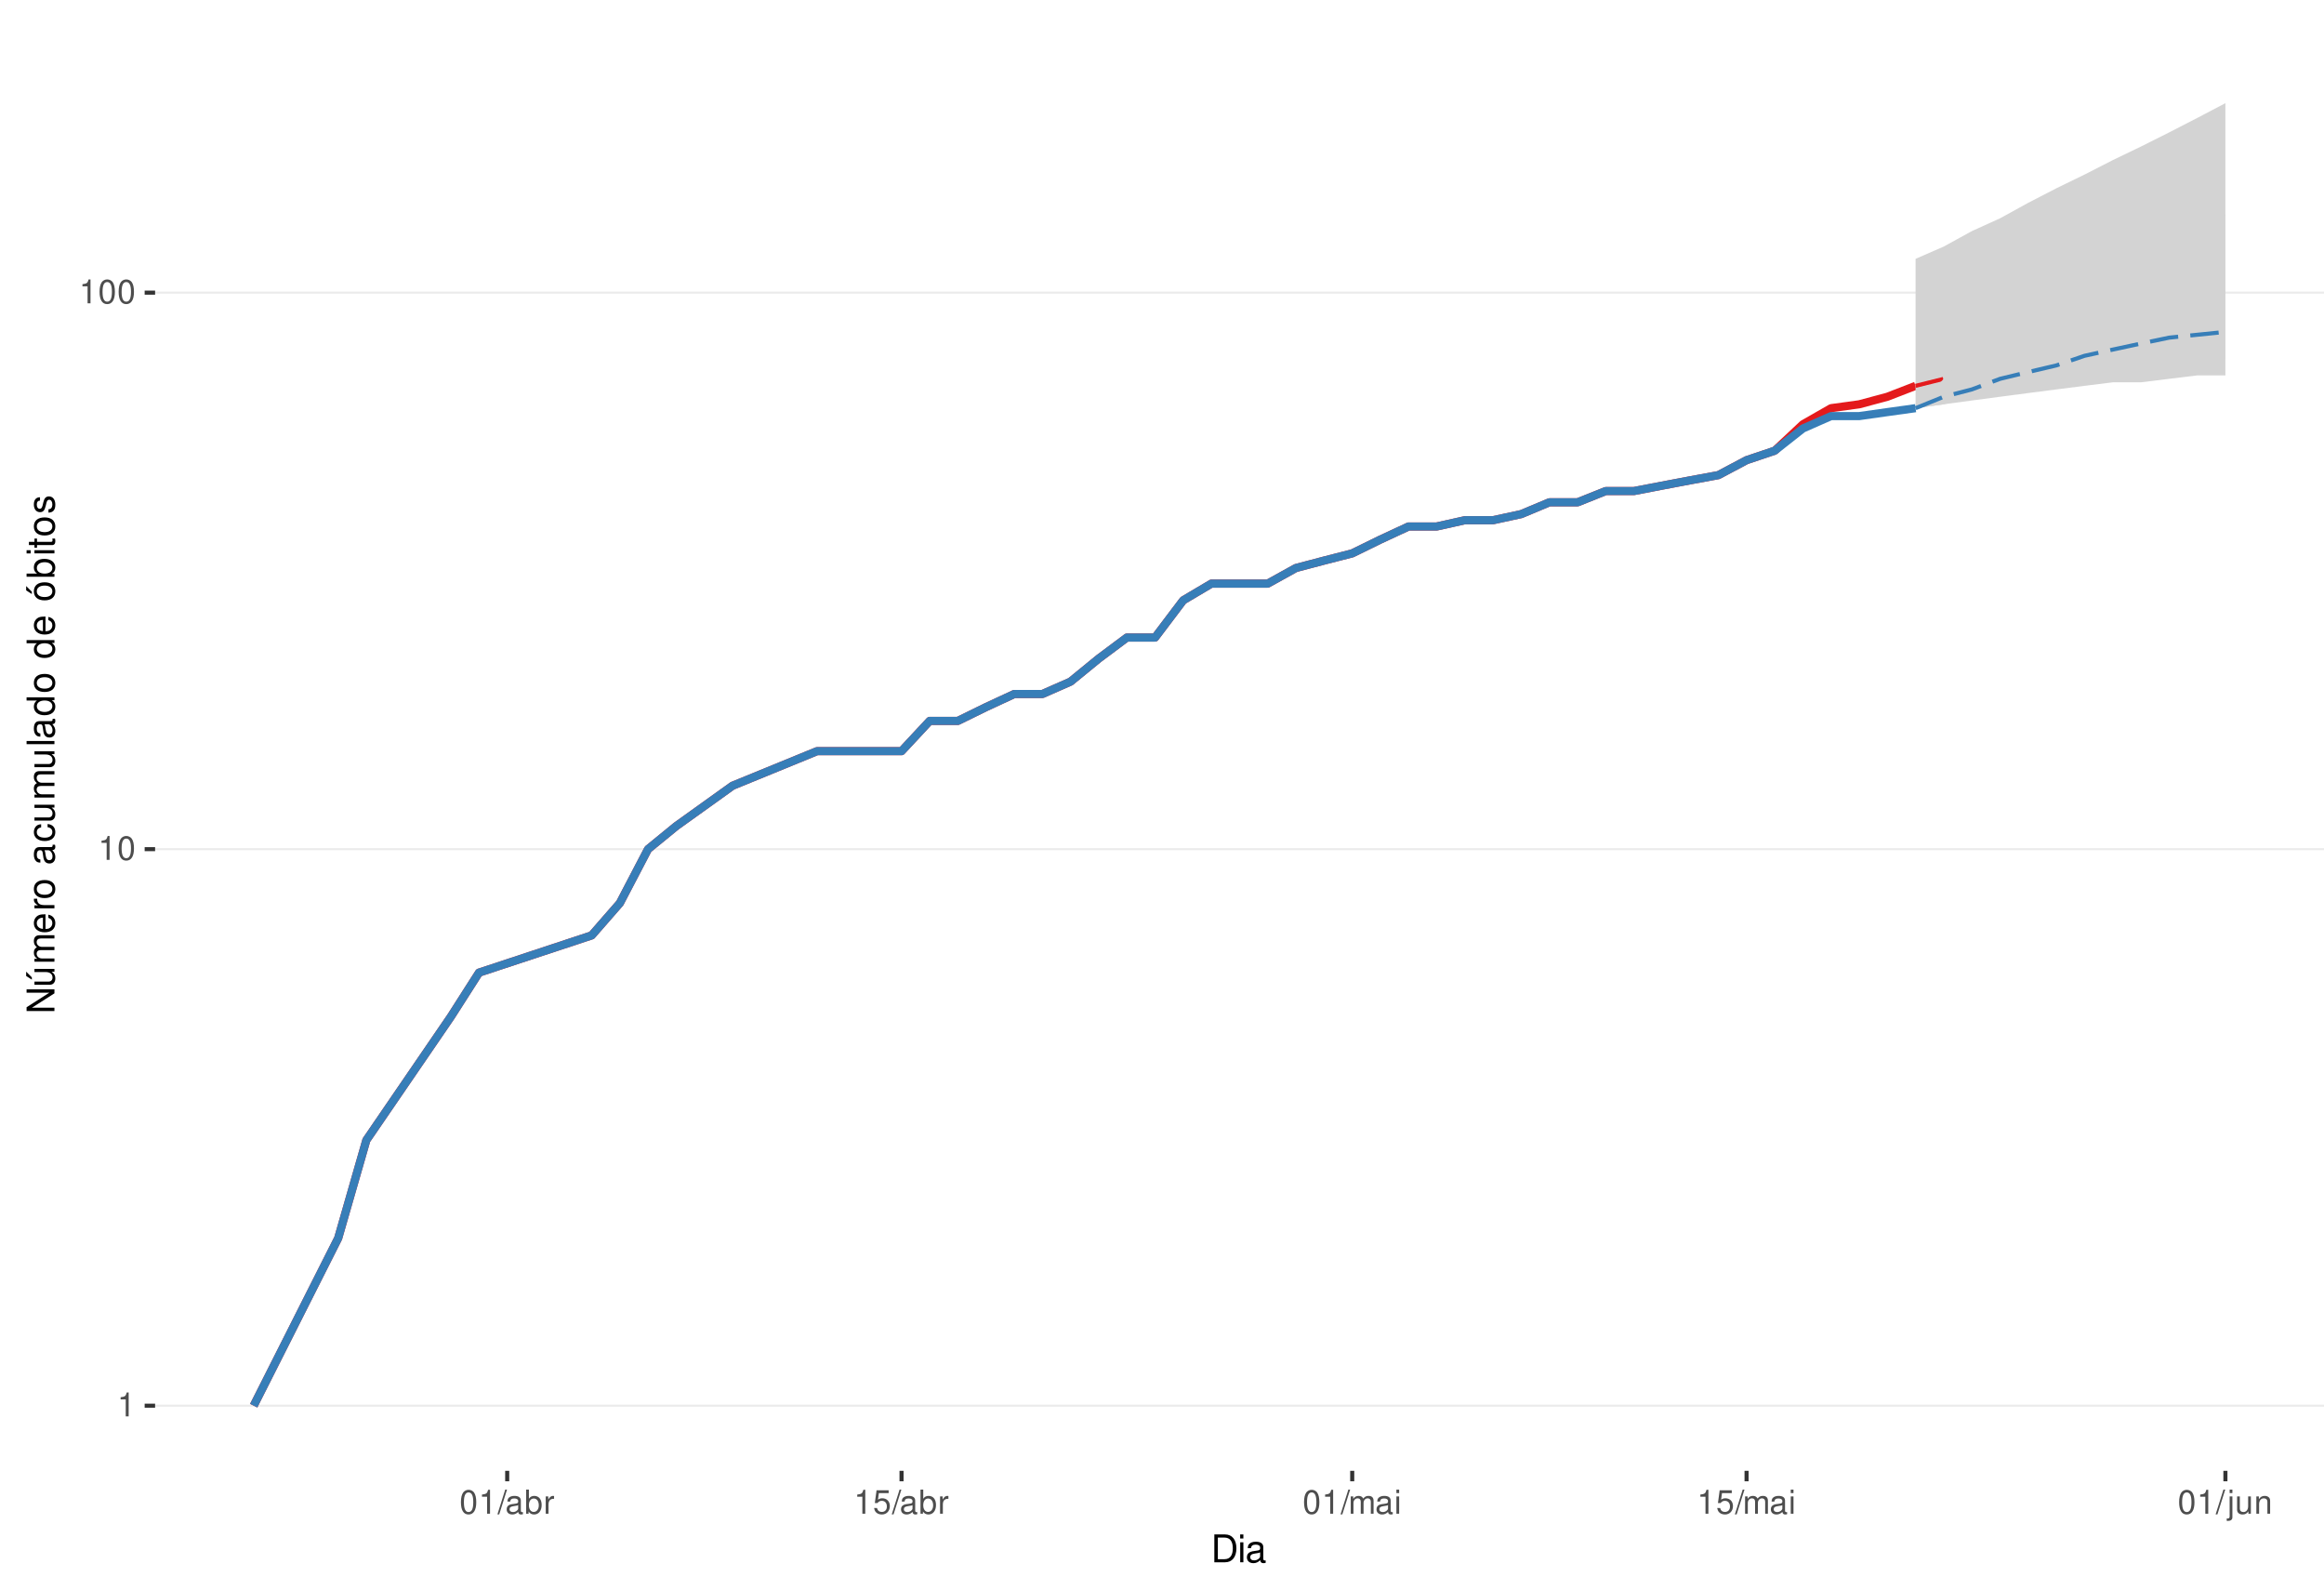
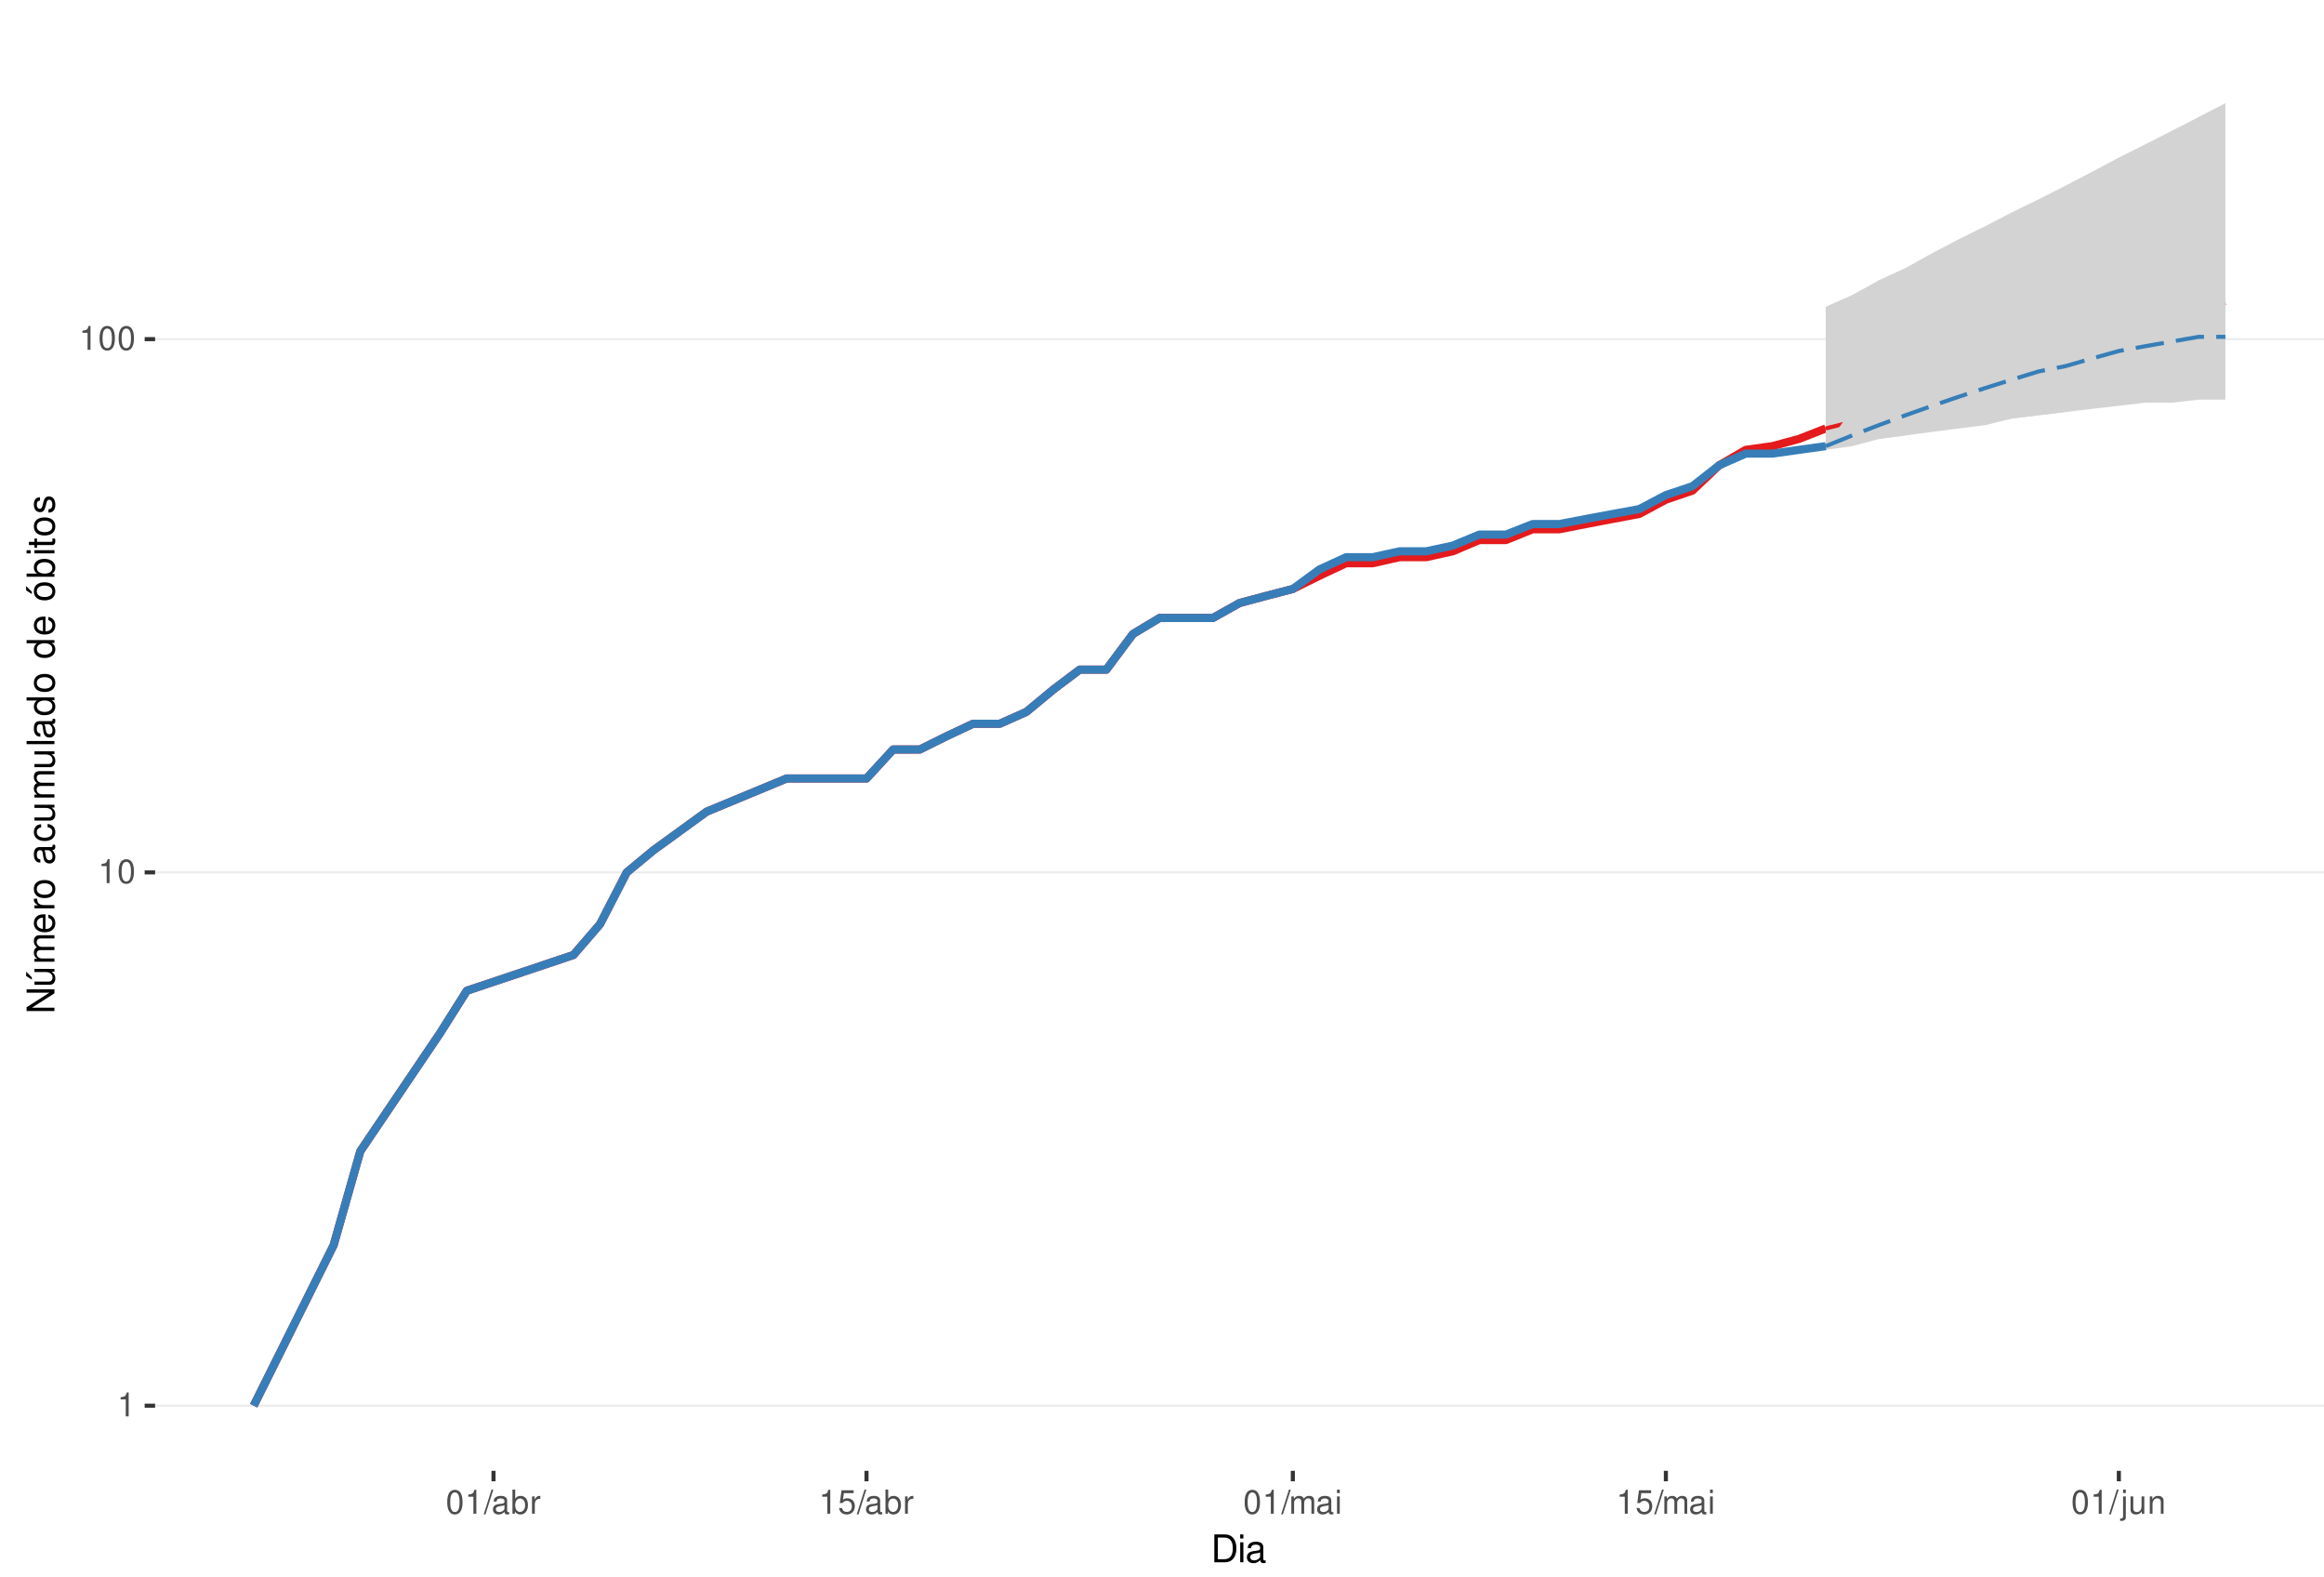
<svg xmlns="http://www.w3.org/2000/svg" xmlns:xlink="http://www.w3.org/1999/xlink" width="609pt" height="413pt" viewBox="0 0 609 413" version="1.1">
  <defs>
    <g>
      <symbol overflow="visible" id="glyph0-0">
        <path style="stroke:none;" d="" />
      </symbol>
      <symbol overflow="visible" id="glyph0-1">
        <path style="stroke:none;" d="M 2.234 -4.453 L 2.234 0 L 3 0 L 3 -6.266 L 2.5 -6.266 C 2.234 -5.297 2.062 -5.172 0.891 -5.016 L 0.891 -4.453 Z M 2.234 -4.453 " />
      </symbol>
      <symbol overflow="visible" id="glyph0-2">
        <path style="stroke:none;" d="M 2.375 -6.266 C 1.812 -6.266 1.297 -6 0.969 -5.578 C 0.578 -5.016 0.375 -4.188 0.375 -3.031 C 0.375 -0.922 1.062 0.203 2.375 0.203 C 3.672 0.203 4.391 -0.922 4.391 -2.984 C 4.391 -4.188 4.203 -5 3.797 -5.578 C 3.469 -6 2.953 -6.266 2.375 -6.266 Z M 2.375 -5.578 C 3.203 -5.578 3.609 -4.75 3.609 -3.047 C 3.609 -1.266 3.219 -0.438 2.359 -0.438 C 1.562 -0.438 1.156 -1.297 1.156 -3.016 C 1.156 -4.75 1.562 -5.578 2.375 -5.578 Z M 2.375 -5.578 " />
      </symbol>
      <symbol overflow="visible" id="glyph0-3">
        <path style="stroke:none;" d="M 1.984 -6.312 L -0.062 0.172 L 0.406 0.172 L 2.453 -6.312 Z M 1.984 -6.312 " />
      </symbol>
      <symbol overflow="visible" id="glyph0-4">
        <path style="stroke:none;" d="M 4.625 -0.422 C 4.547 -0.406 4.516 -0.406 4.469 -0.406 C 4.219 -0.406 4.078 -0.531 4.078 -0.766 L 4.078 -3.422 C 4.078 -4.234 3.5 -4.672 2.375 -4.672 C 1.719 -4.672 1.188 -4.469 0.875 -4.141 C 0.672 -3.906 0.578 -3.641 0.562 -3.188 L 1.297 -3.188 C 1.344 -3.75 1.672 -4 2.359 -4 C 3.016 -4 3.375 -3.75 3.375 -3.328 L 3.375 -3.141 C 3.359 -2.828 3.203 -2.703 2.609 -2.625 C 1.594 -2.5 1.438 -2.469 1.156 -2.359 C 0.625 -2.125 0.359 -1.734 0.359 -1.141 C 0.359 -0.312 0.938 0.203 1.859 0.203 C 2.422 0.203 2.875 0 3.391 -0.469 C 3.438 0 3.672 0.203 4.141 0.203 C 4.297 0.203 4.391 0.188 4.625 0.125 Z M 3.375 -1.422 C 3.375 -1.188 3.297 -1.031 3.078 -0.844 C 2.781 -0.578 2.438 -0.438 2.016 -0.438 C 1.453 -0.438 1.109 -0.703 1.109 -1.156 C 1.109 -1.641 1.422 -1.875 2.203 -1.984 C 2.984 -2.094 3.125 -2.125 3.375 -2.234 Z M 3.375 -1.422 " />
      </symbol>
      <symbol overflow="visible" id="glyph0-5">
        <path style="stroke:none;" d="M 0.469 -6.312 L 0.469 0 L 1.109 0 L 1.109 -0.578 C 1.469 -0.047 1.922 0.203 2.547 0.203 C 3.75 0.203 4.531 -0.781 4.531 -2.281 C 4.531 -3.75 3.797 -4.672 2.594 -4.672 C 1.969 -4.672 1.531 -4.438 1.188 -3.922 L 1.188 -6.312 Z M 2.453 -3.984 C 3.25 -3.984 3.781 -3.297 3.781 -2.203 C 3.781 -1.172 3.234 -0.469 2.453 -0.469 C 1.672 -0.469 1.188 -1.172 1.188 -2.234 C 1.188 -3.297 1.672 -3.984 2.453 -3.984 Z M 2.453 -3.984 " />
      </symbol>
      <symbol overflow="visible" id="glyph0-6">
        <path style="stroke:none;" d="M 0.594 -4.531 L 0.594 0 L 1.328 0 L 1.328 -2.359 C 1.328 -3.438 1.781 -3.938 2.781 -3.906 L 2.781 -4.641 C 2.656 -4.656 2.594 -4.672 2.5 -4.672 C 2.031 -4.672 1.672 -4.391 1.266 -3.719 L 1.266 -4.531 Z M 0.594 -4.531 " />
      </symbol>
      <symbol overflow="visible" id="glyph0-7">
        <path style="stroke:none;" d="M 4.125 -6.141 L 0.953 -6.141 L 0.5 -2.797 L 1.188 -2.797 C 1.547 -3.219 1.844 -3.375 2.328 -3.375 C 3.156 -3.375 3.656 -2.797 3.656 -1.891 C 3.656 -1.016 3.156 -0.469 2.312 -0.469 C 1.656 -0.469 1.25 -0.812 1.062 -1.5 L 0.297 -1.5 C 0.406 -1 0.5 -0.766 0.672 -0.531 C 1.016 -0.062 1.641 0.203 2.344 0.203 C 3.578 0.203 4.438 -0.703 4.438 -2 C 4.438 -3.219 3.641 -4.047 2.453 -4.047 C 2.031 -4.047 1.672 -3.938 1.328 -3.672 L 1.562 -5.391 L 4.125 -5.391 Z M 4.125 -6.141 " />
      </symbol>
      <symbol overflow="visible" id="glyph0-8">
        <path style="stroke:none;" d="M 0.609 -4.531 L 0.609 0 L 1.328 0 L 1.328 -2.844 C 1.328 -3.5 1.812 -4.031 2.391 -4.031 C 2.938 -4.031 3.234 -3.703 3.234 -3.125 L 3.234 0 L 3.969 0 L 3.969 -2.844 C 3.969 -3.5 4.438 -4.031 5.031 -4.031 C 5.562 -4.031 5.875 -3.703 5.875 -3.125 L 5.875 0 L 6.594 0 L 6.594 -3.406 C 6.594 -4.219 6.125 -4.672 5.281 -4.672 C 4.672 -4.672 4.312 -4.484 3.891 -3.969 C 3.625 -4.453 3.25 -4.672 2.672 -4.672 C 2.062 -4.672 1.656 -4.438 1.266 -3.891 L 1.266 -4.531 Z M 0.609 -4.531 " />
      </symbol>
      <symbol overflow="visible" id="glyph0-9">
        <path style="stroke:none;" d="M 1.297 -4.531 L 0.578 -4.531 L 0.578 0 L 1.297 0 Z M 1.297 -6.312 L 0.578 -6.312 L 0.578 -5.406 L 1.297 -5.406 Z M 1.297 -6.312 " />
      </symbol>
      <symbol overflow="visible" id="glyph0-10">
        <path style="stroke:none;" d="M 0.609 -4.531 L 0.609 0.656 C 0.609 1.109 0.469 1.25 0.016 1.25 C -0.031 1.25 -0.062 1.25 -0.156 1.25 L -0.156 1.859 C -0.062 1.875 -0.031 1.891 0.094 1.891 C 0.906 1.891 1.328 1.562 1.328 0.938 L 1.328 -4.531 Z M 1.328 -6.312 L 0.609 -6.312 L 0.609 -5.406 L 1.328 -5.406 Z M 1.328 -6.312 " />
      </symbol>
      <symbol overflow="visible" id="glyph0-11">
        <path style="stroke:none;" d="M 4.172 0 L 4.172 -4.531 L 3.453 -4.531 L 3.453 -1.969 C 3.453 -1.031 2.969 -0.438 2.219 -0.438 C 1.641 -0.438 1.281 -0.781 1.281 -1.328 L 1.281 -4.531 L 0.562 -4.531 L 0.562 -1.031 C 0.562 -0.281 1.125 0.203 2.016 0.203 C 2.672 0.203 3.094 -0.031 3.516 -0.625 L 3.516 0 Z M 4.172 0 " />
      </symbol>
      <symbol overflow="visible" id="glyph0-12">
        <path style="stroke:none;" d="M 0.609 -4.531 L 0.609 0 L 1.328 0 L 1.328 -2.5 C 1.328 -3.422 1.812 -4.031 2.562 -4.031 C 3.141 -4.031 3.5 -3.688 3.5 -3.141 L 3.5 0 L 4.219 0 L 4.219 -3.422 C 4.219 -4.188 3.656 -4.672 2.781 -4.672 C 2.109 -4.672 1.672 -4.406 1.266 -3.781 L 1.266 -4.531 Z M 0.609 -4.531 " />
      </symbol>
      <symbol overflow="visible" id="glyph1-0">
        <path style="stroke:none;" d="" />
      </symbol>
      <symbol overflow="visible" id="glyph1-1">
        <path style="stroke:none;" d="M 0.891 0 L 3.703 0 C 5.547 0 6.672 -1.375 6.672 -3.656 C 6.672 -5.906 5.547 -7.297 3.703 -7.297 L 0.891 -7.297 Z M 1.812 -0.812 L 1.812 -6.469 L 3.547 -6.469 C 4.984 -6.469 5.734 -5.5 5.734 -3.641 C 5.734 -1.797 4.984 -0.812 3.547 -0.812 Z M 1.812 -0.812 " />
      </symbol>
      <symbol overflow="visible" id="glyph1-2">
        <path style="stroke:none;" d="M 1.5 -5.234 L 0.672 -5.234 L 0.672 0 L 1.5 0 Z M 1.5 -7.297 L 0.656 -7.297 L 0.656 -6.234 L 1.5 -6.234 Z M 1.5 -7.297 " />
      </symbol>
      <symbol overflow="visible" id="glyph1-3">
        <path style="stroke:none;" d="M 5.344 -0.484 C 5.266 -0.469 5.219 -0.469 5.172 -0.469 C 4.875 -0.469 4.719 -0.625 4.719 -0.875 L 4.719 -3.953 C 4.719 -4.891 4.047 -5.391 2.75 -5.391 C 1.984 -5.391 1.375 -5.172 1.016 -4.781 C 0.766 -4.516 0.672 -4.203 0.656 -3.688 L 1.484 -3.688 C 1.562 -4.328 1.938 -4.625 2.719 -4.625 C 3.484 -4.625 3.891 -4.344 3.891 -3.844 L 3.891 -3.625 C 3.875 -3.266 3.703 -3.125 3.016 -3.047 C 1.844 -2.891 1.656 -2.844 1.344 -2.719 C 0.734 -2.453 0.422 -2 0.422 -1.312 C 0.422 -0.375 1.078 0.234 2.141 0.234 C 2.797 0.234 3.328 0 3.922 -0.547 C 3.984 0 4.234 0.234 4.781 0.234 C 4.953 0.234 5.062 0.203 5.344 0.141 Z M 3.891 -1.656 C 3.891 -1.375 3.812 -1.203 3.562 -0.969 C 3.219 -0.656 2.812 -0.5 2.312 -0.5 C 1.672 -0.5 1.297 -0.812 1.297 -1.344 C 1.297 -1.891 1.656 -2.172 2.547 -2.297 C 3.438 -2.422 3.609 -2.453 3.891 -2.594 Z M 3.891 -1.656 " />
      </symbol>
      <symbol overflow="visible" id="glyph2-0">
        <path style="stroke:none;" d="" />
      </symbol>
      <symbol overflow="visible" id="glyph2-1">
        <path style="stroke:none;" d="M -7.297 -6.453 L -7.297 -5.578 L -1.328 -5.578 L -7.297 -1.766 L -7.297 -0.766 L 0 -0.766 L 0 -1.641 L -5.906 -1.641 L 0 -5.406 L 0 -6.453 Z M -7.297 -6.453 " />
      </symbol>
      <symbol overflow="visible" id="glyph2-2">
        <path style="stroke:none;" d="M 0 -4.812 L -5.234 -4.812 L -5.234 -3.984 L -2.266 -3.984 C -1.203 -3.984 -0.5 -3.438 -0.5 -2.562 C -0.5 -1.906 -0.906 -1.484 -1.531 -1.484 L -5.234 -1.484 L -5.234 -0.656 L -1.203 -0.656 C -0.328 -0.656 0.234 -1.297 0.234 -2.312 C 0.234 -3.094 -0.047 -3.578 -0.734 -4.062 L 0 -4.062 Z M -7.406 -2.953 L -5.922 -2 L -5.922 -2.594 L -7.406 -4.094 Z M -7.406 -2.953 " />
      </symbol>
      <symbol overflow="visible" id="glyph2-3">
        <path style="stroke:none;" d="M -5.234 -0.703 L 0 -0.703 L 0 -1.547 L -3.297 -1.547 C -4.047 -1.547 -4.656 -2.094 -4.656 -2.766 C -4.656 -3.391 -4.281 -3.734 -3.609 -3.734 L 0 -3.734 L 0 -4.578 L -3.297 -4.578 C -4.047 -4.578 -4.656 -5.125 -4.656 -5.812 C -4.656 -6.422 -4.266 -6.781 -3.609 -6.781 L 0 -6.781 L 0 -7.625 L -3.938 -7.625 C -4.875 -7.625 -5.391 -7.078 -5.391 -6.094 C -5.391 -5.406 -5.188 -4.984 -4.594 -4.484 C -5.156 -4.188 -5.391 -3.766 -5.391 -3.078 C -5.391 -2.375 -5.125 -1.906 -4.5 -1.469 L -5.234 -1.469 Z M -5.234 -0.703 " />
      </symbol>
      <symbol overflow="visible" id="glyph2-4">
        <path style="stroke:none;" d="M -2.344 -5.125 C -3.141 -5.125 -3.625 -5.062 -4.016 -4.922 C -4.875 -4.578 -5.391 -3.781 -5.391 -2.797 C -5.391 -1.344 -4.281 -0.406 -2.547 -0.406 C -0.812 -0.406 0.234 -1.297 0.234 -2.781 C 0.234 -3.984 -0.453 -4.812 -1.594 -5.016 L -1.594 -4.188 C -0.906 -3.953 -0.547 -3.484 -0.547 -2.812 C -0.547 -2.281 -0.781 -1.828 -1.219 -1.547 C -1.516 -1.344 -1.812 -1.281 -2.344 -1.266 Z M -3.016 -1.297 C -3.984 -1.359 -4.625 -1.953 -4.625 -2.797 C -4.625 -3.641 -3.953 -4.234 -3.016 -4.234 Z M -3.016 -1.297 " />
      </symbol>
      <symbol overflow="visible" id="glyph2-5">
        <path style="stroke:none;" d="M -5.234 -0.688 L 0 -0.688 L 0 -1.531 L -2.719 -1.531 C -3.984 -1.547 -4.547 -2.062 -4.516 -3.203 L -5.359 -3.203 C -5.375 -3.062 -5.391 -2.984 -5.391 -2.891 C -5.391 -2.344 -5.062 -1.938 -4.297 -1.453 L -5.234 -1.453 Z M -5.234 -0.688 " />
      </symbol>
      <symbol overflow="visible" id="glyph2-6">
        <path style="stroke:none;" d="M -5.391 -2.719 C -5.391 -1.234 -4.344 -0.359 -2.578 -0.359 C -0.812 -0.359 0.234 -1.234 0.234 -2.734 C 0.234 -4.203 -0.812 -5.094 -2.547 -5.094 C -4.359 -5.094 -5.391 -4.234 -5.391 -2.719 Z M -4.625 -2.734 C -4.625 -3.672 -3.844 -4.234 -2.547 -4.234 C -1.312 -4.234 -0.547 -3.656 -0.547 -2.734 C -0.547 -1.797 -1.312 -1.234 -2.578 -1.234 C -3.844 -1.234 -4.625 -1.797 -4.625 -2.734 Z M -4.625 -2.734 " />
      </symbol>
      <symbol overflow="visible" id="glyph2-7">
        <path style="stroke:none;" d="" />
      </symbol>
      <symbol overflow="visible" id="glyph2-8">
        <path style="stroke:none;" d="M -0.484 -5.344 C -0.469 -5.266 -0.469 -5.219 -0.469 -5.172 C -0.469 -4.875 -0.625 -4.719 -0.875 -4.719 L -3.953 -4.719 C -4.891 -4.719 -5.391 -4.047 -5.391 -2.75 C -5.391 -1.984 -5.172 -1.375 -4.781 -1.016 C -4.516 -0.766 -4.203 -0.672 -3.688 -0.656 L -3.688 -1.484 C -4.328 -1.562 -4.625 -1.938 -4.625 -2.719 C -4.625 -3.484 -4.344 -3.891 -3.844 -3.891 L -3.625 -3.891 C -3.266 -3.875 -3.125 -3.703 -3.047 -3.016 C -2.891 -1.844 -2.844 -1.656 -2.719 -1.344 C -2.453 -0.734 -2 -0.422 -1.312 -0.422 C -0.375 -0.422 0.234 -1.078 0.234 -2.141 C 0.234 -2.797 0 -3.328 -0.547 -3.922 C 0 -3.984 0.234 -4.234 0.234 -4.781 C 0.234 -4.953 0.203 -5.062 0.141 -5.344 Z M -1.656 -3.891 C -1.375 -3.891 -1.203 -3.812 -0.969 -3.562 C -0.656 -3.219 -0.5 -2.812 -0.5 -2.312 C -0.5 -1.672 -0.812 -1.297 -1.344 -1.297 C -1.891 -1.297 -2.172 -1.656 -2.297 -2.547 C -2.422 -3.438 -2.453 -3.609 -2.594 -3.891 Z M -1.656 -3.891 " />
      </symbol>
      <symbol overflow="visible" id="glyph2-9">
        <path style="stroke:none;" d="M -3.484 -4.703 C -3.984 -4.672 -4.312 -4.562 -4.609 -4.359 C -5.094 -4 -5.391 -3.375 -5.391 -2.641 C -5.391 -1.219 -4.266 -0.312 -2.531 -0.312 C -0.844 -0.312 0.234 -1.203 0.234 -2.625 C 0.234 -3.875 -0.516 -4.672 -1.797 -4.766 L -1.797 -3.938 C -0.953 -3.797 -0.547 -3.359 -0.547 -2.656 C -0.547 -1.734 -1.297 -1.188 -2.531 -1.188 C -3.844 -1.188 -4.625 -1.719 -4.625 -2.625 C -4.625 -3.328 -4.203 -3.766 -3.484 -3.875 Z M -3.484 -4.703 " />
      </symbol>
      <symbol overflow="visible" id="glyph2-10">
        <path style="stroke:none;" d="M 0 -4.812 L -5.234 -4.812 L -5.234 -3.984 L -2.266 -3.984 C -1.203 -3.984 -0.5 -3.438 -0.5 -2.562 C -0.5 -1.906 -0.906 -1.484 -1.531 -1.484 L -5.234 -1.484 L -5.234 -0.656 L -1.203 -0.656 C -0.328 -0.656 0.234 -1.297 0.234 -2.312 C 0.234 -3.094 -0.047 -3.578 -0.734 -4.062 L 0 -4.062 Z M 0 -4.812 " />
      </symbol>
      <symbol overflow="visible" id="glyph2-11">
        <path style="stroke:none;" d="M -7.297 -1.516 L -7.297 -0.688 L 0 -0.688 L 0 -1.516 Z M -7.297 -1.516 " />
      </symbol>
      <symbol overflow="visible" id="glyph2-12">
        <path style="stroke:none;" d="M -7.297 -4.953 L -7.297 -4.125 L -4.578 -4.125 C -5.109 -3.766 -5.391 -3.203 -5.391 -2.516 C -5.391 -1.156 -4.297 -0.266 -2.625 -0.266 C -0.859 -0.266 0.234 -1.125 0.234 -2.547 C 0.234 -3.266 -0.047 -3.766 -0.688 -4.203 L 0 -4.203 L 0 -4.953 Z M -4.609 -2.656 C -4.609 -3.547 -3.812 -4.125 -2.562 -4.125 C -1.344 -4.125 -0.547 -3.547 -0.547 -2.656 C -0.547 -1.734 -1.359 -1.125 -2.578 -1.125 C -3.797 -1.125 -4.609 -1.734 -4.609 -2.656 Z M -4.609 -2.656 " />
      </symbol>
      <symbol overflow="visible" id="glyph2-13">
        <path style="stroke:none;" d="M -5.391 -2.719 C -5.391 -1.234 -4.344 -0.359 -2.578 -0.359 C -0.812 -0.359 0.234 -1.234 0.234 -2.734 C 0.234 -4.203 -0.812 -5.094 -2.547 -5.094 C -4.359 -5.094 -5.391 -4.234 -5.391 -2.719 Z M -4.625 -2.734 C -4.625 -3.672 -3.844 -4.234 -2.547 -4.234 C -1.312 -4.234 -0.547 -3.656 -0.547 -2.734 C -0.547 -1.797 -1.312 -1.234 -2.578 -1.234 C -3.844 -1.234 -4.625 -1.797 -4.625 -2.734 Z M -7.406 -2.984 L -5.922 -2.016 L -5.922 -2.625 L -7.406 -4.109 Z M -7.406 -2.984 " />
      </symbol>
      <symbol overflow="visible" id="glyph2-14">
        <path style="stroke:none;" d="M -7.297 -0.547 L 0 -0.547 L 0 -1.297 L -0.672 -1.297 C -0.062 -1.688 0.234 -2.219 0.234 -2.953 C 0.234 -4.328 -0.906 -5.234 -2.641 -5.234 C -4.344 -5.234 -5.391 -4.375 -5.391 -2.984 C -5.391 -2.266 -5.125 -1.766 -4.531 -1.375 L -7.297 -1.375 Z M -4.609 -2.828 C -4.609 -3.766 -3.797 -4.359 -2.547 -4.359 C -1.359 -4.359 -0.547 -3.734 -0.547 -2.828 C -0.547 -1.938 -1.344 -1.375 -2.578 -1.375 C -3.812 -1.375 -4.609 -1.938 -4.609 -2.828 Z M -4.609 -2.828 " />
      </symbol>
      <symbol overflow="visible" id="glyph2-15">
        <path style="stroke:none;" d="M -5.234 -1.5 L -5.234 -0.672 L 0 -0.672 L 0 -1.5 Z M -7.297 -1.5 L -7.297 -0.656 L -6.234 -0.656 L -6.234 -1.5 Z M -7.297 -1.5 " />
      </symbol>
      <symbol overflow="visible" id="glyph2-16">
        <path style="stroke:none;" d="M -5.234 -2.547 L -5.234 -1.688 L -6.688 -1.688 L -6.688 -0.844 L -5.234 -0.844 L -5.234 -0.141 L -4.562 -0.141 L -4.562 -0.844 L -0.594 -0.844 C -0.062 -0.844 0.234 -1.203 0.234 -1.859 C 0.234 -2.078 0.203 -2.266 0.156 -2.547 L -0.547 -2.547 C -0.516 -2.422 -0.5 -2.312 -0.5 -2.141 C -0.5 -1.781 -0.594 -1.688 -0.969 -1.688 L -4.562 -1.688 L -4.562 -2.547 Z M -5.234 -2.547 " />
      </symbol>
      <symbol overflow="visible" id="glyph2-17">
        <path style="stroke:none;" d="M -3.781 -4.375 C -4.812 -4.375 -5.391 -3.688 -5.391 -2.484 C -5.391 -1.266 -4.766 -0.469 -3.797 -0.469 C -2.969 -0.469 -2.578 -0.891 -2.281 -2.125 L -2.094 -2.906 C -1.953 -3.484 -1.734 -3.719 -1.375 -3.719 C -0.875 -3.719 -0.547 -3.234 -0.547 -2.5 C -0.547 -2.047 -0.672 -1.672 -0.891 -1.453 C -1.047 -1.328 -1.188 -1.266 -1.562 -1.219 L -1.562 -0.344 C -0.344 -0.375 0.234 -1.062 0.234 -2.438 C 0.234 -3.75 -0.422 -4.594 -1.438 -4.594 C -2.203 -4.594 -2.641 -4.156 -2.891 -3.109 L -3.078 -2.312 C -3.234 -1.625 -3.453 -1.344 -3.828 -1.344 C -4.312 -1.344 -4.625 -1.766 -4.625 -2.453 C -4.625 -3.125 -4.328 -3.484 -3.781 -3.5 Z M -3.781 -4.375 " />
      </symbol>
    </g>
    <clipPath id="clip1">
      <path d="M 40.645 9.961 L 609 9.961 L 609 385.328 L 40.645 385.328 Z M 40.645 9.961 " />
    </clipPath>
    <clipPath id="clip2">
      <path d="M 40.645 368 L 609 368 L 609 369 L 40.645 369 Z M 40.645 368 " />
    </clipPath>
    <clipPath id="clip3">
-       <path d="M 40.645 222 L 609 222 L 609 223 L 40.645 223 Z M 40.645 222 " />
+       <path d="M 40.645 228 L 609 228 L 609 229 L 40.645 229 Z M 40.645 228 " />
    </clipPath>
    <clipPath id="clip4">
-       <path d="M 40.645 76 L 609 76 L 609 77 L 40.645 77 Z M 40.645 76 " />
+       <path d="M 40.645 88 L 609 88 L 609 90 L 40.645 90 Z M 40.645 88 " />
    </clipPath>
  </defs>
  <g id="surface240">
    <rect x="0" y="0" width="609" height="413" style="fill:rgb(100%,100%,100%);fill-opacity:1;stroke:none;" />
    <rect x="0" y="0" width="609" height="413" style="fill:rgb(100%,100%,100%);fill-opacity:1;stroke:none;" />
    <path style="fill:none;stroke-width:1.067;stroke-linecap:round;stroke-linejoin:round;stroke:rgb(100%,100%,100%);stroke-opacity:1;stroke-miterlimit:10;" d="M 0 413 L 609 413 L 609 0 L 0 0 Z M 0 413 " />
    <g clip-path="url(#clip1)" clip-rule="nonzero">
      <path style=" stroke:none;fill-rule:nonzero;fill:rgb(100%,100%,100%);fill-opacity:1;" d="M 40.645 385.328 L 609 385.328 L 609 9.961 L 40.645 9.961 Z M 40.645 385.328 " />
    </g>
    <g clip-path="url(#clip2)" clip-rule="nonzero">
      <path style="fill:none;stroke-width:0.533;stroke-linecap:butt;stroke-linejoin:round;stroke:rgb(92.157%,92.157%,92.157%);stroke-opacity:1;stroke-miterlimit:10;" d="M 40.645 368.266 L 609 368.266 " />
    </g>
    <g clip-path="url(#clip3)" clip-rule="nonzero">
-       <path style="fill:none;stroke-width:0.533;stroke-linecap:butt;stroke-linejoin:round;stroke:rgb(92.157%,92.157%,92.157%);stroke-opacity:1;stroke-miterlimit:10;" d="M 40.645 222.465 L 609 222.465 " />
+       <path style="fill:none;stroke-width:0.533;stroke-linecap:butt;stroke-linejoin:round;stroke:rgb(92.157%,92.157%,92.157%);stroke-opacity:1;stroke-miterlimit:10;" d="M 40.645 228.555 L 609 228.555 " />
    </g>
    <g clip-path="url(#clip4)" clip-rule="nonzero">
-       <path style="fill:none;stroke-width:0.533;stroke-linecap:butt;stroke-linejoin:round;stroke:rgb(92.157%,92.157%,92.157%);stroke-opacity:1;stroke-miterlimit:10;" d="M 40.645 76.664 L 609 76.664 " />
-     </g>
-     <path style="fill:none;stroke-width:2.134;stroke-linecap:butt;stroke-linejoin:round;stroke:rgb(89.412%,10.196%,10.98%);stroke-opacity:1;stroke-miterlimit:10;" d="M 66.48 368.266 L 88.625 324.375 L 96.004 298.703 L 118.148 266.355 L 125.527 254.809 L 155.055 245.051 L 162.434 236.594 L 169.816 222.465 L 177.199 216.43 L 191.961 205.852 L 214.105 196.789 L 236.246 196.789 L 243.629 188.863 L 251.012 188.863 L 258.391 185.246 L 265.773 181.82 L 273.152 181.82 L 280.535 178.574 L 287.918 172.539 L 295.297 167.027 L 302.68 167.027 L 310.059 157.27 L 317.441 152.898 L 332.203 152.898 L 339.586 148.812 L 346.965 146.863 L 354.348 144.973 L 361.73 141.355 L 369.109 137.93 L 376.492 137.93 L 383.871 136.285 L 391.254 136.285 L 398.637 134.684 L 406.016 131.594 L 413.398 131.594 L 420.777 128.648 L 428.16 128.648 L 435.543 127.227 L 442.922 125.832 L 450.305 124.473 L 457.684 120.555 L 465.066 118.07 L 472.445 111.156 L 479.828 106.934 L 487.211 105.918 L 494.59 103.941 L 501.973 101.082 " />
-     <path style=" stroke:none;fill-rule:nonzero;fill:rgb(82.745%,82.745%,82.745%);fill-opacity:1;" d="M 501.973 67.812 L 509.352 64.594 L 516.734 60.539 L 524.117 57.191 L 531.496 53.133 L 538.879 49.32 L 546.258 45.727 L 553.641 41.953 L 561.023 38.395 L 568.402 34.699 L 575.785 30.898 L 583.164 27.023 L 583.164 94.039 L 575.785 94.879 L 568.402 96.59 L 561.023 97.465 L 553.641 98.348 L 546.258 100.16 L 538.879 101.082 L 531.496 102.02 L 524.117 102.973 L 516.734 103.941 L 509.352 105.918 L 501.973 106.934 Z M 501.973 67.812 " />
-     <path style="fill:none;stroke-width:1.067;stroke-linecap:butt;stroke-linejoin:round;stroke:rgb(89.412%,10.196%,10.98%);stroke-opacity:1;stroke-dasharray:7.469,3.201;stroke-miterlimit:10;" d="M 501.973 101.082 L 509.352 99.246 L 516.734 96.59 L 524.117 94.039 L 531.496 91.59 L 538.879 90.004 L 546.258 87.703 L 553.641 84.758 L 561.023 82.633 L 568.402 80.582 L 575.785 77.941 L 583.164 76.031 " />
-     <path style="fill:none;stroke-width:2.134;stroke-linecap:butt;stroke-linejoin:round;stroke:rgb(21.569%,49.412%,72.157%);stroke-opacity:1;stroke-miterlimit:10;" d="M 66.48 368.266 L 88.625 324.375 L 96.004 298.703 L 118.148 266.355 L 125.527 254.809 L 155.055 245.051 L 162.434 236.594 L 169.816 222.465 L 177.199 216.43 L 191.961 205.852 L 214.105 196.789 L 236.246 196.789 L 243.629 188.863 L 251.012 188.863 L 258.391 185.246 L 265.773 181.82 L 273.152 181.82 L 280.535 178.574 L 287.918 172.539 L 295.297 167.027 L 302.68 167.027 L 310.059 157.27 L 317.441 152.898 L 332.203 152.898 L 339.586 148.812 L 346.965 146.863 L 354.348 144.973 L 361.73 141.355 L 369.109 137.93 L 376.492 137.93 L 383.871 136.285 L 391.254 136.285 L 398.637 134.684 L 406.016 131.594 L 413.398 131.594 L 420.777 128.648 L 428.16 128.648 L 435.543 127.227 L 442.922 125.832 L 450.305 124.473 L 457.684 120.555 L 465.066 118.07 L 472.445 112.258 L 479.828 109.008 L 487.211 109.008 L 494.59 107.961 L 501.973 106.934 " />
-     <path style=" stroke:none;fill-rule:nonzero;fill:rgb(82.745%,82.745%,82.745%);fill-opacity:1;" d="M 501.973 106.934 L 509.352 99.246 L 516.734 91.59 L 524.117 85.48 L 531.496 79.91 L 538.879 74.789 L 546.258 70.055 L 553.641 66.184 L 561.023 62.531 L 568.402 59.562 L 575.785 57.191 L 583.164 56.266 L 583.164 98.348 L 575.785 98.348 L 568.402 99.246 L 561.023 100.16 L 553.641 100.16 L 546.258 101.082 L 538.879 102.02 L 531.496 102.973 L 524.117 103.941 L 516.734 104.922 L 509.352 105.918 Z M 501.973 106.934 " />
-     <path style="fill:none;stroke-width:1.067;stroke-linecap:butt;stroke-linejoin:round;stroke:rgb(21.569%,49.412%,72.157%);stroke-opacity:1;stroke-dasharray:7.469,3.201;stroke-miterlimit:10;" d="M 501.973 106.934 L 509.352 103.941 L 516.734 102.02 L 524.117 99.246 L 531.496 97.465 L 538.879 95.73 L 546.258 93.211 L 553.641 91.59 L 561.023 90.004 L 568.402 88.461 L 575.785 87.703 L 583.164 86.953 " />
+       <path style="fill:none;stroke-width:0.533;stroke-linecap:butt;stroke-linejoin:round;stroke:rgb(92.157%,92.157%,92.157%);stroke-opacity:1;stroke-miterlimit:10;" d="M 40.645 88.844 L 609 88.844 " />
+     </g>
+     <path style="fill:none;stroke-width:2.134;stroke-linecap:butt;stroke-linejoin:round;stroke:rgb(89.412%,10.196%,10.98%);stroke-opacity:1;stroke-miterlimit:10;" d="M 66.48 368.266 L 87.426 326.211 L 94.41 301.609 L 115.355 270.613 L 122.336 259.551 L 150.266 250.195 L 157.25 242.094 L 164.23 228.555 L 171.215 222.773 L 185.176 212.637 L 206.125 203.953 L 227.07 203.953 L 234.055 196.359 L 241.035 196.359 L 248.02 192.891 L 255 189.609 L 261.98 189.609 L 268.965 186.5 L 275.945 180.715 L 282.93 175.438 L 289.91 175.438 L 296.895 166.082 L 303.875 161.895 L 317.84 161.895 L 324.824 157.98 L 331.805 156.113 L 338.785 154.301 L 345.77 150.832 L 352.75 147.555 L 359.734 147.555 L 366.715 145.977 L 373.699 145.977 L 380.68 144.441 L 387.664 141.48 L 394.645 141.48 L 401.629 138.656 L 408.609 138.656 L 415.59 137.293 L 422.574 135.961 L 429.555 134.656 L 436.539 130.902 L 443.52 128.523 L 450.504 121.895 L 457.484 117.848 L 464.469 116.879 L 471.449 114.98 L 478.434 112.246 " />
+     <path style=" stroke:none;fill-rule:nonzero;fill:rgb(82.745%,82.745%,82.745%);fill-opacity:1;" d="M 478.434 80.363 L 485.414 77.277 L 492.395 73.395 L 499.379 70.188 L 506.359 66.301 L 513.344 62.645 L 520.324 59.199 L 527.309 55.586 L 534.289 52.176 L 541.273 48.637 L 548.254 44.992 L 555.238 41.281 L 562.219 37.781 L 569.203 34.227 L 576.184 30.637 L 583.164 27.023 L 583.164 100.887 L 576.184 102.383 L 569.203 103.148 L 562.219 103.918 L 555.238 105.496 L 548.254 106.301 L 541.273 107.941 L 534.289 108.777 L 527.309 109.625 L 520.324 111.359 L 513.344 112.246 L 506.359 113.145 L 499.379 114.055 L 492.395 114.98 L 485.414 116.879 L 478.434 117.848 Z M 478.434 80.363 " />
+     <path style="fill:none;stroke-width:1.067;stroke-linecap:butt;stroke-linejoin:round;stroke:rgb(89.412%,10.196%,10.98%);stroke-opacity:1;stroke-dasharray:7.469,3.201;stroke-miterlimit:10;" d="M 478.434 112.246 L 485.414 110.484 L 492.395 107.941 L 499.379 105.496 L 506.359 103.148 L 513.344 101.629 L 520.324 99.422 L 527.309 96.602 L 534.289 94.566 L 541.273 92.598 L 548.254 90.07 L 555.238 88.242 L 562.219 85.883 L 569.203 83.617 L 576.184 81.43 L 583.164 79.316 " />
+     <path style="fill:none;stroke-width:2.134;stroke-linecap:butt;stroke-linejoin:round;stroke:rgb(21.569%,49.412%,72.157%);stroke-opacity:1;stroke-miterlimit:10;" d="M 66.48 368.266 L 87.426 326.211 L 94.41 301.609 L 115.355 270.613 L 122.336 259.551 L 150.266 250.195 L 157.25 242.094 L 164.23 228.555 L 171.215 222.773 L 185.176 212.637 L 206.125 203.953 L 227.07 203.953 L 234.055 196.359 L 241.035 196.359 L 248.02 192.891 L 255 189.609 L 261.98 189.609 L 268.965 186.5 L 275.945 180.715 L 282.93 175.438 L 289.91 175.438 L 296.895 166.082 L 303.875 161.895 L 317.84 161.895 L 324.824 157.98 L 331.805 156.113 L 338.785 154.301 L 345.77 149.172 L 352.75 145.977 L 359.734 145.977 L 366.715 144.441 L 373.699 144.441 L 380.68 142.941 L 387.664 140.051 L 394.645 140.051 L 401.629 137.293 L 408.609 137.293 L 415.59 135.961 L 422.574 134.656 L 429.555 133.379 L 436.539 129.699 L 443.52 127.367 L 450.504 121.895 L 457.484 118.836 L 464.469 118.836 L 471.449 117.848 L 478.434 116.879 " />
+     <path style=" stroke:none;fill-rule:nonzero;fill:rgb(82.745%,82.745%,82.745%);fill-opacity:1;" d="M 478.434 116.879 L 485.414 107.113 L 492.395 98.707 L 499.379 91.32 L 506.359 84.738 L 513.344 79.316 L 520.324 73.867 L 527.309 69.301 L 534.289 65.059 L 541.273 61.09 L 548.254 57.367 L 555.238 54.199 L 562.219 51.191 L 569.203 48.637 L 576.184 46.785 L 583.164 45.883 L 583.164 104.703 L 576.184 104.703 L 569.203 105.496 L 562.219 105.496 L 555.238 106.301 L 548.254 107.113 L 541.273 107.941 L 534.289 108.777 L 527.309 109.625 L 520.324 110.484 L 513.344 111.359 L 506.359 112.246 L 499.379 114.055 L 492.395 114.98 L 485.414 115.922 Z M 478.434 116.879 " />
+     <path style="fill:none;stroke-width:1.067;stroke-linecap:butt;stroke-linejoin:round;stroke:rgb(21.569%,49.412%,72.157%);stroke-opacity:1;stroke-dasharray:7.469,3.201;stroke-miterlimit:10;" d="M 478.434 116.879 L 485.414 114.055 L 492.395 111.359 L 499.379 108.777 L 506.359 106.301 L 513.344 103.918 L 520.324 101.629 L 527.309 99.422 L 534.289 97.293 L 541.273 95.914 L 548.254 93.902 L 555.238 91.957 L 562.219 90.691 L 569.203 89.453 L 576.184 88.242 L 583.164 88.242 " />
    <g style="fill:rgb(30.196%,30.196%,30.196%);fill-opacity:1;">
      <use xlink:href="#glyph0-1" x="30.715" y="371.071" />
    </g>
    <g style="fill:rgb(30.196%,30.196%,30.196%);fill-opacity:1;">
-       <use xlink:href="#glyph0-1" x="25.715" y="225.271" />
-       <use xlink:href="#glyph0-2" x="30.715" y="225.271" />
-     </g>
-     <g style="fill:rgb(30.196%,30.196%,30.196%);fill-opacity:1;">
-       <use xlink:href="#glyph0-1" x="20.715" y="79.47" />
-       <use xlink:href="#glyph0-2" x="25.715" y="79.47" />
-       <use xlink:href="#glyph0-2" x="30.715" y="79.47" />
+       <use xlink:href="#glyph0-1" x="25.715" y="231.36" />
+       <use xlink:href="#glyph0-2" x="30.715" y="231.36" />
+     </g>
+     <g style="fill:rgb(30.196%,30.196%,30.196%);fill-opacity:1;">
+       <use xlink:href="#glyph0-1" x="20.715" y="91.649" />
+       <use xlink:href="#glyph0-2" x="25.715" y="91.649" />
+       <use xlink:href="#glyph0-2" x="30.715" y="91.649" />
    </g>
    <path style="fill:none;stroke-width:1.067;stroke-linecap:butt;stroke-linejoin:round;stroke:rgb(20%,20%,20%);stroke-opacity:1;stroke-miterlimit:10;" d="M 37.906 368.266 L 40.645 368.266 " />
-     <path style="fill:none;stroke-width:1.067;stroke-linecap:butt;stroke-linejoin:round;stroke:rgb(20%,20%,20%);stroke-opacity:1;stroke-miterlimit:10;" d="M 37.906 222.465 L 40.645 222.465 " />
-     <path style="fill:none;stroke-width:1.067;stroke-linecap:butt;stroke-linejoin:round;stroke:rgb(20%,20%,20%);stroke-opacity:1;stroke-miterlimit:10;" d="M 37.906 76.664 L 40.645 76.664 " />
-     <path style="fill:none;stroke-width:1.067;stroke-linecap:butt;stroke-linejoin:round;stroke:rgb(20%,20%,20%);stroke-opacity:1;stroke-miterlimit:10;" d="M 132.91 388.07 L 132.91 385.328 " />
-     <path style="fill:none;stroke-width:1.067;stroke-linecap:butt;stroke-linejoin:round;stroke:rgb(20%,20%,20%);stroke-opacity:1;stroke-miterlimit:10;" d="M 236.246 388.07 L 236.246 385.328 " />
-     <path style="fill:none;stroke-width:1.067;stroke-linecap:butt;stroke-linejoin:round;stroke:rgb(20%,20%,20%);stroke-opacity:1;stroke-miterlimit:10;" d="M 354.348 388.07 L 354.348 385.328 " />
-     <path style="fill:none;stroke-width:1.067;stroke-linecap:butt;stroke-linejoin:round;stroke:rgb(20%,20%,20%);stroke-opacity:1;stroke-miterlimit:10;" d="M 457.684 388.07 L 457.684 385.328 " />
-     <path style="fill:none;stroke-width:1.067;stroke-linecap:butt;stroke-linejoin:round;stroke:rgb(20%,20%,20%);stroke-opacity:1;stroke-miterlimit:10;" d="M 583.164 388.07 L 583.164 385.328 " />
-     <g style="fill:rgb(30.196%,30.196%,30.196%);fill-opacity:1;">
-       <use xlink:href="#glyph0-2" x="120.41" y="396.567" />
-       <use xlink:href="#glyph0-1" x="125.41" y="396.567" />
-       <use xlink:href="#glyph0-3" x="130.41" y="396.567" />
-       <use xlink:href="#glyph0-4" x="132.41" y="396.567" />
-       <use xlink:href="#glyph0-5" x="137.41" y="396.567" />
-       <use xlink:href="#glyph0-6" x="142.41" y="396.567" />
-     </g>
-     <g style="fill:rgb(30.196%,30.196%,30.196%);fill-opacity:1;">
-       <use xlink:href="#glyph0-1" x="223.746" y="396.567" />
-       <use xlink:href="#glyph0-7" x="228.746" y="396.567" />
-       <use xlink:href="#glyph0-3" x="233.746" y="396.567" />
-       <use xlink:href="#glyph0-4" x="235.746" y="396.567" />
-       <use xlink:href="#glyph0-5" x="240.746" y="396.567" />
-       <use xlink:href="#glyph0-6" x="245.746" y="396.567" />
-     </g>
-     <g style="fill:rgb(30.196%,30.196%,30.196%);fill-opacity:1;">
-       <use xlink:href="#glyph0-2" x="341.348" y="396.567" />
-       <use xlink:href="#glyph0-1" x="346.348" y="396.567" />
-       <use xlink:href="#glyph0-3" x="351.348" y="396.567" />
-       <use xlink:href="#glyph0-8" x="353.348" y="396.567" />
-       <use xlink:href="#glyph0-4" x="360.348" y="396.567" />
-       <use xlink:href="#glyph0-9" x="365.348" y="396.567" />
-     </g>
-     <g style="fill:rgb(30.196%,30.196%,30.196%);fill-opacity:1;">
-       <use xlink:href="#glyph0-1" x="444.684" y="396.567" />
-       <use xlink:href="#glyph0-7" x="449.684" y="396.567" />
-       <use xlink:href="#glyph0-3" x="454.684" y="396.567" />
-       <use xlink:href="#glyph0-8" x="456.684" y="396.567" />
-       <use xlink:href="#glyph0-4" x="463.684" y="396.567" />
-       <use xlink:href="#glyph0-9" x="468.684" y="396.567" />
-     </g>
-     <g style="fill:rgb(30.196%,30.196%,30.196%);fill-opacity:1;">
-       <use xlink:href="#glyph0-2" x="570.664" y="396.567" />
-       <use xlink:href="#glyph0-1" x="575.664" y="396.567" />
-       <use xlink:href="#glyph0-3" x="580.664" y="396.567" />
-       <use xlink:href="#glyph0-10" x="583.664" y="396.567" />
-       <use xlink:href="#glyph0-11" x="585.664" y="396.567" />
-       <use xlink:href="#glyph0-12" x="590.664" y="396.567" />
+     <path style="fill:none;stroke-width:1.067;stroke-linecap:butt;stroke-linejoin:round;stroke:rgb(20%,20%,20%);stroke-opacity:1;stroke-miterlimit:10;" d="M 37.906 228.555 L 40.645 228.555 " />
+     <path style="fill:none;stroke-width:1.067;stroke-linecap:butt;stroke-linejoin:round;stroke:rgb(20%,20%,20%);stroke-opacity:1;stroke-miterlimit:10;" d="M 37.906 88.844 L 40.645 88.844 " />
+     <path style="fill:none;stroke-width:1.067;stroke-linecap:butt;stroke-linejoin:round;stroke:rgb(20%,20%,20%);stroke-opacity:1;stroke-miterlimit:10;" d="M 129.32 388.07 L 129.32 385.328 " />
+     <path style="fill:none;stroke-width:1.067;stroke-linecap:butt;stroke-linejoin:round;stroke:rgb(20%,20%,20%);stroke-opacity:1;stroke-miterlimit:10;" d="M 227.07 388.07 L 227.07 385.328 " />
+     <path style="fill:none;stroke-width:1.067;stroke-linecap:butt;stroke-linejoin:round;stroke:rgb(20%,20%,20%);stroke-opacity:1;stroke-miterlimit:10;" d="M 338.785 388.07 L 338.785 385.328 " />
+     <path style="fill:none;stroke-width:1.067;stroke-linecap:butt;stroke-linejoin:round;stroke:rgb(20%,20%,20%);stroke-opacity:1;stroke-miterlimit:10;" d="M 436.539 388.07 L 436.539 385.328 " />
+     <path style="fill:none;stroke-width:1.067;stroke-linecap:butt;stroke-linejoin:round;stroke:rgb(20%,20%,20%);stroke-opacity:1;stroke-miterlimit:10;" d="M 555.238 388.07 L 555.238 385.328 " />
+     <g style="fill:rgb(30.196%,30.196%,30.196%);fill-opacity:1;">
+       <use xlink:href="#glyph0-2" x="116.82" y="396.567" />
+       <use xlink:href="#glyph0-1" x="121.82" y="396.567" />
+       <use xlink:href="#glyph0-3" x="126.82" y="396.567" />
+       <use xlink:href="#glyph0-4" x="128.82" y="396.567" />
+       <use xlink:href="#glyph0-5" x="133.82" y="396.567" />
+       <use xlink:href="#glyph0-6" x="138.82" y="396.567" />
+     </g>
+     <g style="fill:rgb(30.196%,30.196%,30.196%);fill-opacity:1;">
+       <use xlink:href="#glyph0-1" x="214.57" y="396.567" />
+       <use xlink:href="#glyph0-7" x="219.57" y="396.567" />
+       <use xlink:href="#glyph0-3" x="224.57" y="396.567" />
+       <use xlink:href="#glyph0-4" x="226.57" y="396.567" />
+       <use xlink:href="#glyph0-5" x="231.57" y="396.567" />
+       <use xlink:href="#glyph0-6" x="236.57" y="396.567" />
+     </g>
+     <g style="fill:rgb(30.196%,30.196%,30.196%);fill-opacity:1;">
+       <use xlink:href="#glyph0-2" x="325.785" y="396.567" />
+       <use xlink:href="#glyph0-1" x="330.785" y="396.567" />
+       <use xlink:href="#glyph0-3" x="335.785" y="396.567" />
+       <use xlink:href="#glyph0-8" x="337.785" y="396.567" />
+       <use xlink:href="#glyph0-4" x="344.785" y="396.567" />
+       <use xlink:href="#glyph0-9" x="349.785" y="396.567" />
+     </g>
+     <g style="fill:rgb(30.196%,30.196%,30.196%);fill-opacity:1;">
+       <use xlink:href="#glyph0-1" x="423.539" y="396.567" />
+       <use xlink:href="#glyph0-7" x="428.539" y="396.567" />
+       <use xlink:href="#glyph0-3" x="433.539" y="396.567" />
+       <use xlink:href="#glyph0-8" x="435.539" y="396.567" />
+       <use xlink:href="#glyph0-4" x="442.539" y="396.567" />
+       <use xlink:href="#glyph0-9" x="447.539" y="396.567" />
+     </g>
+     <g style="fill:rgb(30.196%,30.196%,30.196%);fill-opacity:1;">
+       <use xlink:href="#glyph0-2" x="542.738" y="396.567" />
+       <use xlink:href="#glyph0-1" x="547.738" y="396.567" />
+       <use xlink:href="#glyph0-3" x="552.738" y="396.567" />
+       <use xlink:href="#glyph0-10" x="555.738" y="396.567" />
+       <use xlink:href="#glyph0-11" x="557.738" y="396.567" />
+       <use xlink:href="#glyph0-12" x="562.738" y="396.567" />
    </g>
    <g style="fill:rgb(0%,0%,0%);fill-opacity:1;">
      <use xlink:href="#glyph1-1" x="317.324" y="409.29" />
      <use xlink:href="#glyph1-2" x="324.324" y="409.29" />
      <use xlink:href="#glyph1-3" x="326.324" y="409.29" />
    </g>
    <g style="fill:rgb(0%,0%,0%);fill-opacity:1;">
      <use xlink:href="#glyph2-1" x="14.263" y="265.645" />
      <use xlink:href="#glyph2-2" x="14.263" y="258.645" />
      <use xlink:href="#glyph2-3" x="14.263" y="252.645" />
      <use xlink:href="#glyph2-4" x="14.263" y="244.645" />
      <use xlink:href="#glyph2-5" x="14.263" y="238.645" />
      <use xlink:href="#glyph2-6" x="14.263" y="235.645" />
      <use xlink:href="#glyph2-7" x="14.263" y="229.645" />
      <use xlink:href="#glyph2-8" x="14.263" y="226.645" />
      <use xlink:href="#glyph2-9" x="14.263" y="220.645" />
      <use xlink:href="#glyph2-10" x="14.263" y="215.645" />
      <use xlink:href="#glyph2-3" x="14.263" y="209.645" />
      <use xlink:href="#glyph2-10" x="14.263" y="201.645" />
      <use xlink:href="#glyph2-11" x="14.263" y="195.645" />
      <use xlink:href="#glyph2-8" x="14.263" y="193.645" />
      <use xlink:href="#glyph2-12" x="14.263" y="187.645" />
      <use xlink:href="#glyph2-6" x="14.263" y="181.645" />
      <use xlink:href="#glyph2-7" x="14.263" y="175.645" />
      <use xlink:href="#glyph2-12" x="14.263" y="172.645" />
      <use xlink:href="#glyph2-4" x="14.263" y="166.645" />
      <use xlink:href="#glyph2-7" x="14.263" y="160.645" />
      <use xlink:href="#glyph2-13" x="14.263" y="157.645" />
      <use xlink:href="#glyph2-14" x="14.263" y="151.645" />
      <use xlink:href="#glyph2-15" x="14.263" y="145.645" />
      <use xlink:href="#glyph2-16" x="14.263" y="143.645" />
      <use xlink:href="#glyph2-6" x="14.263" y="140.645" />
      <use xlink:href="#glyph2-17" x="14.263" y="134.645" />
    </g>
  </g>
</svg>
